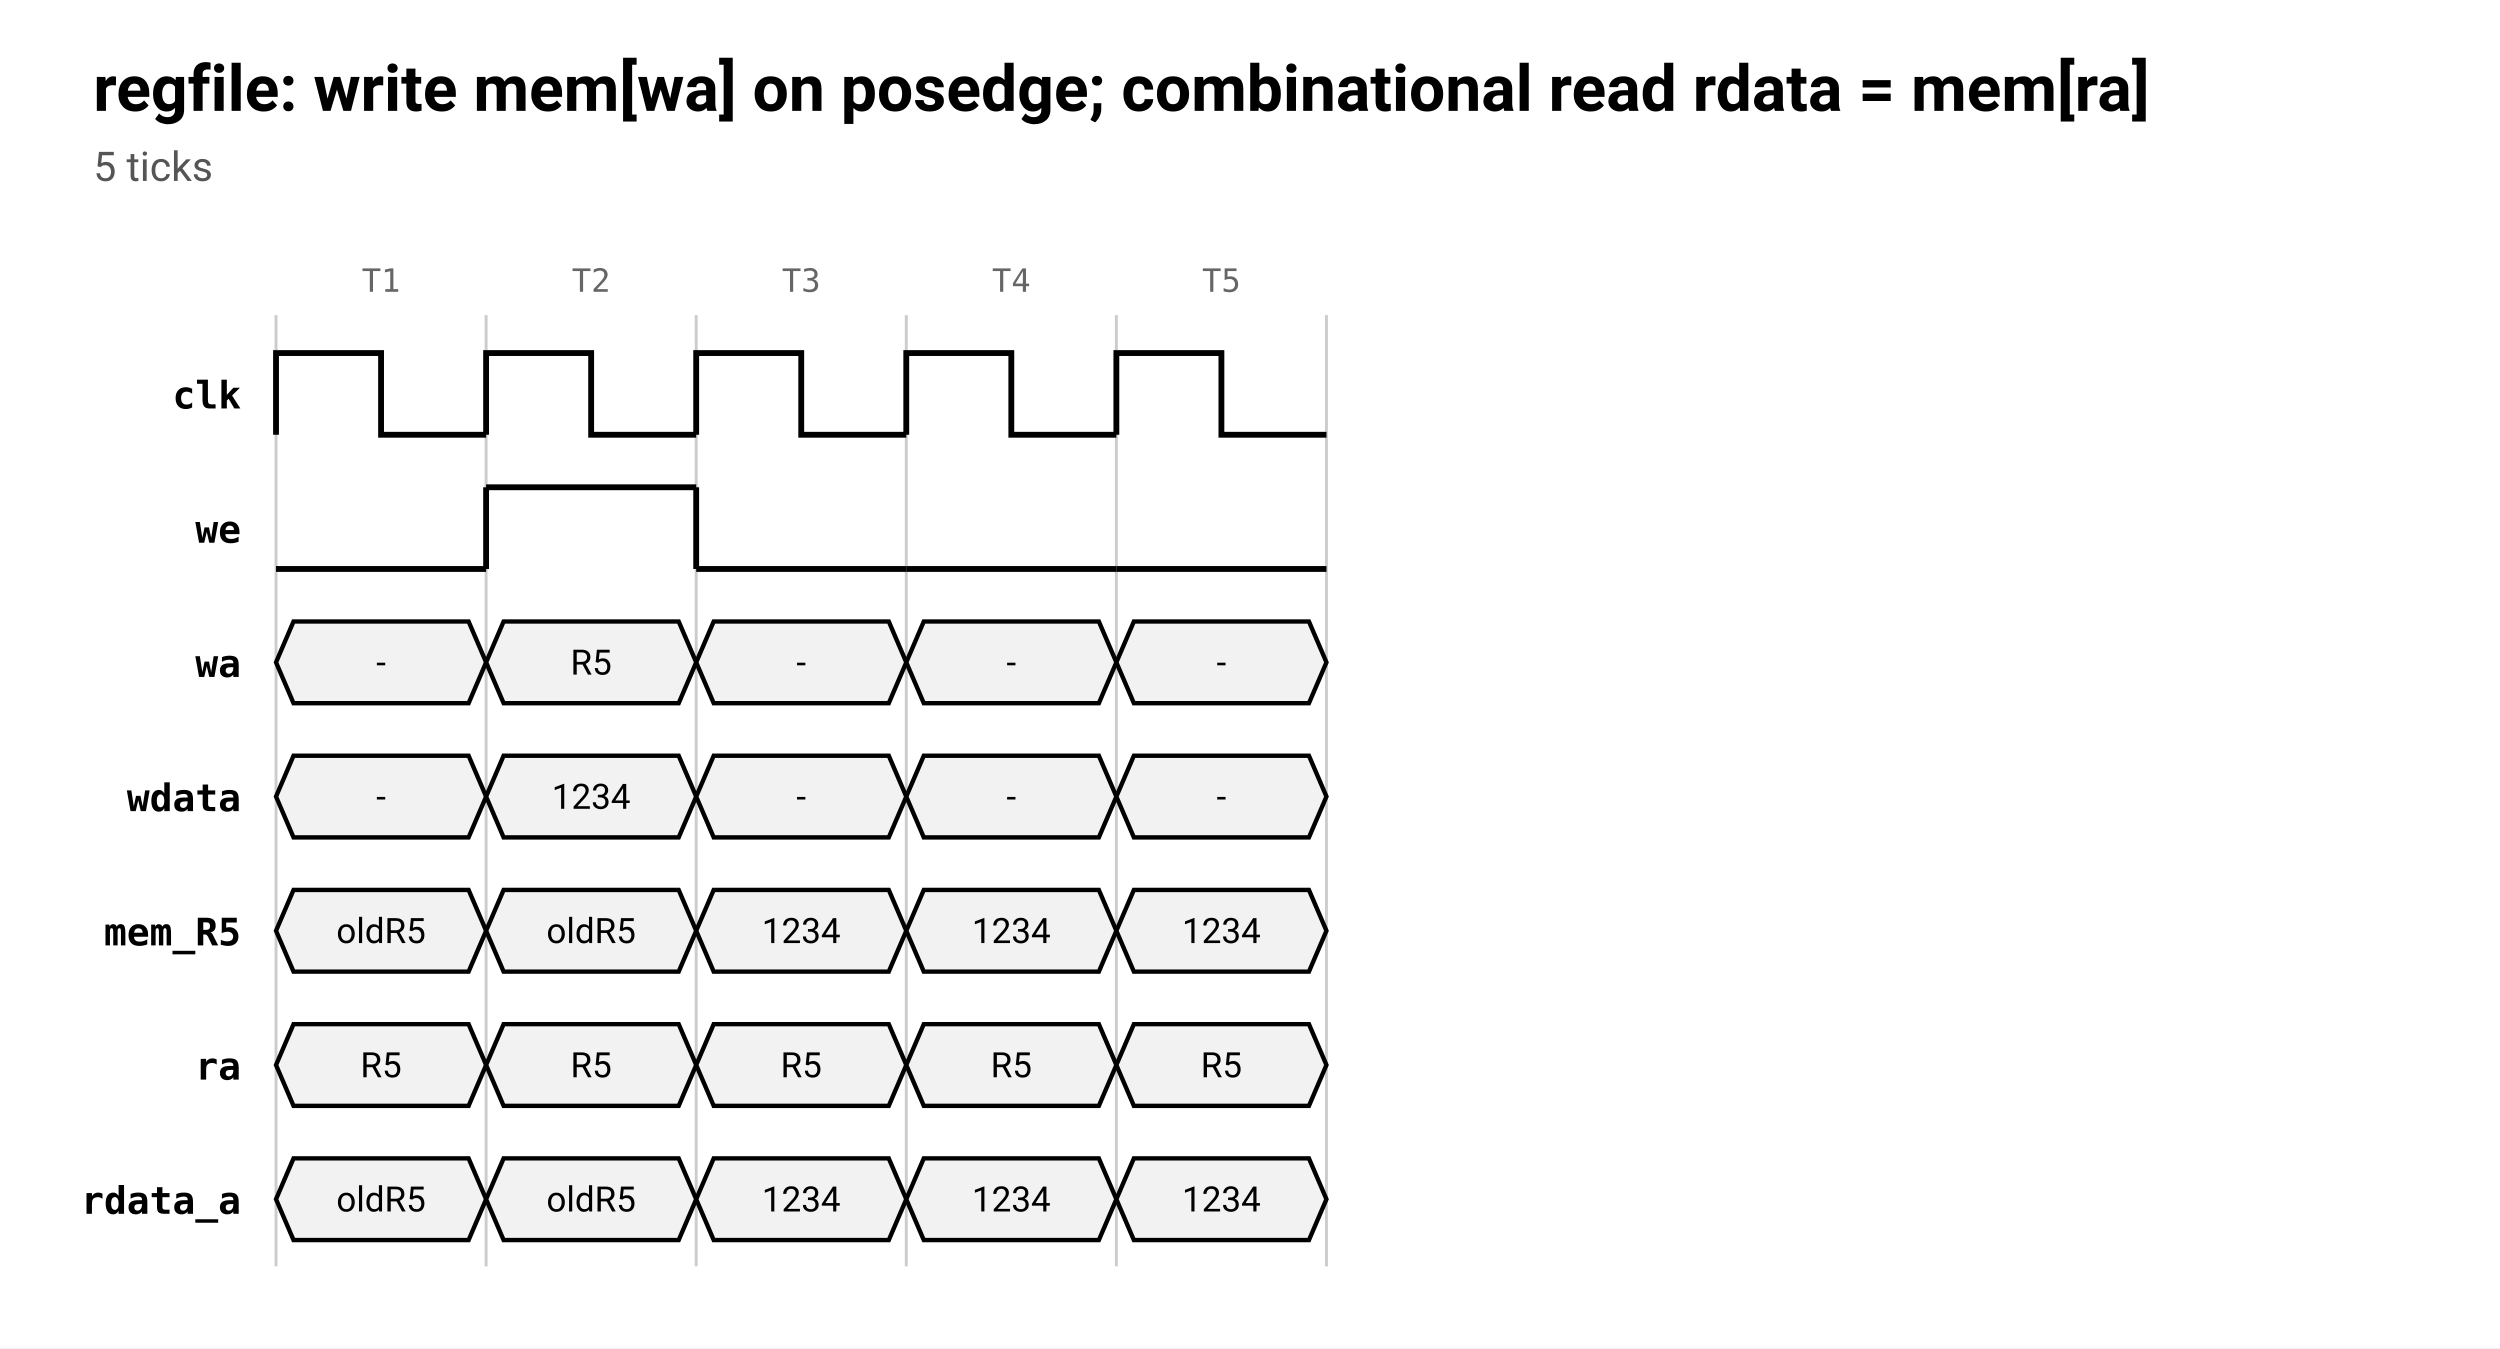
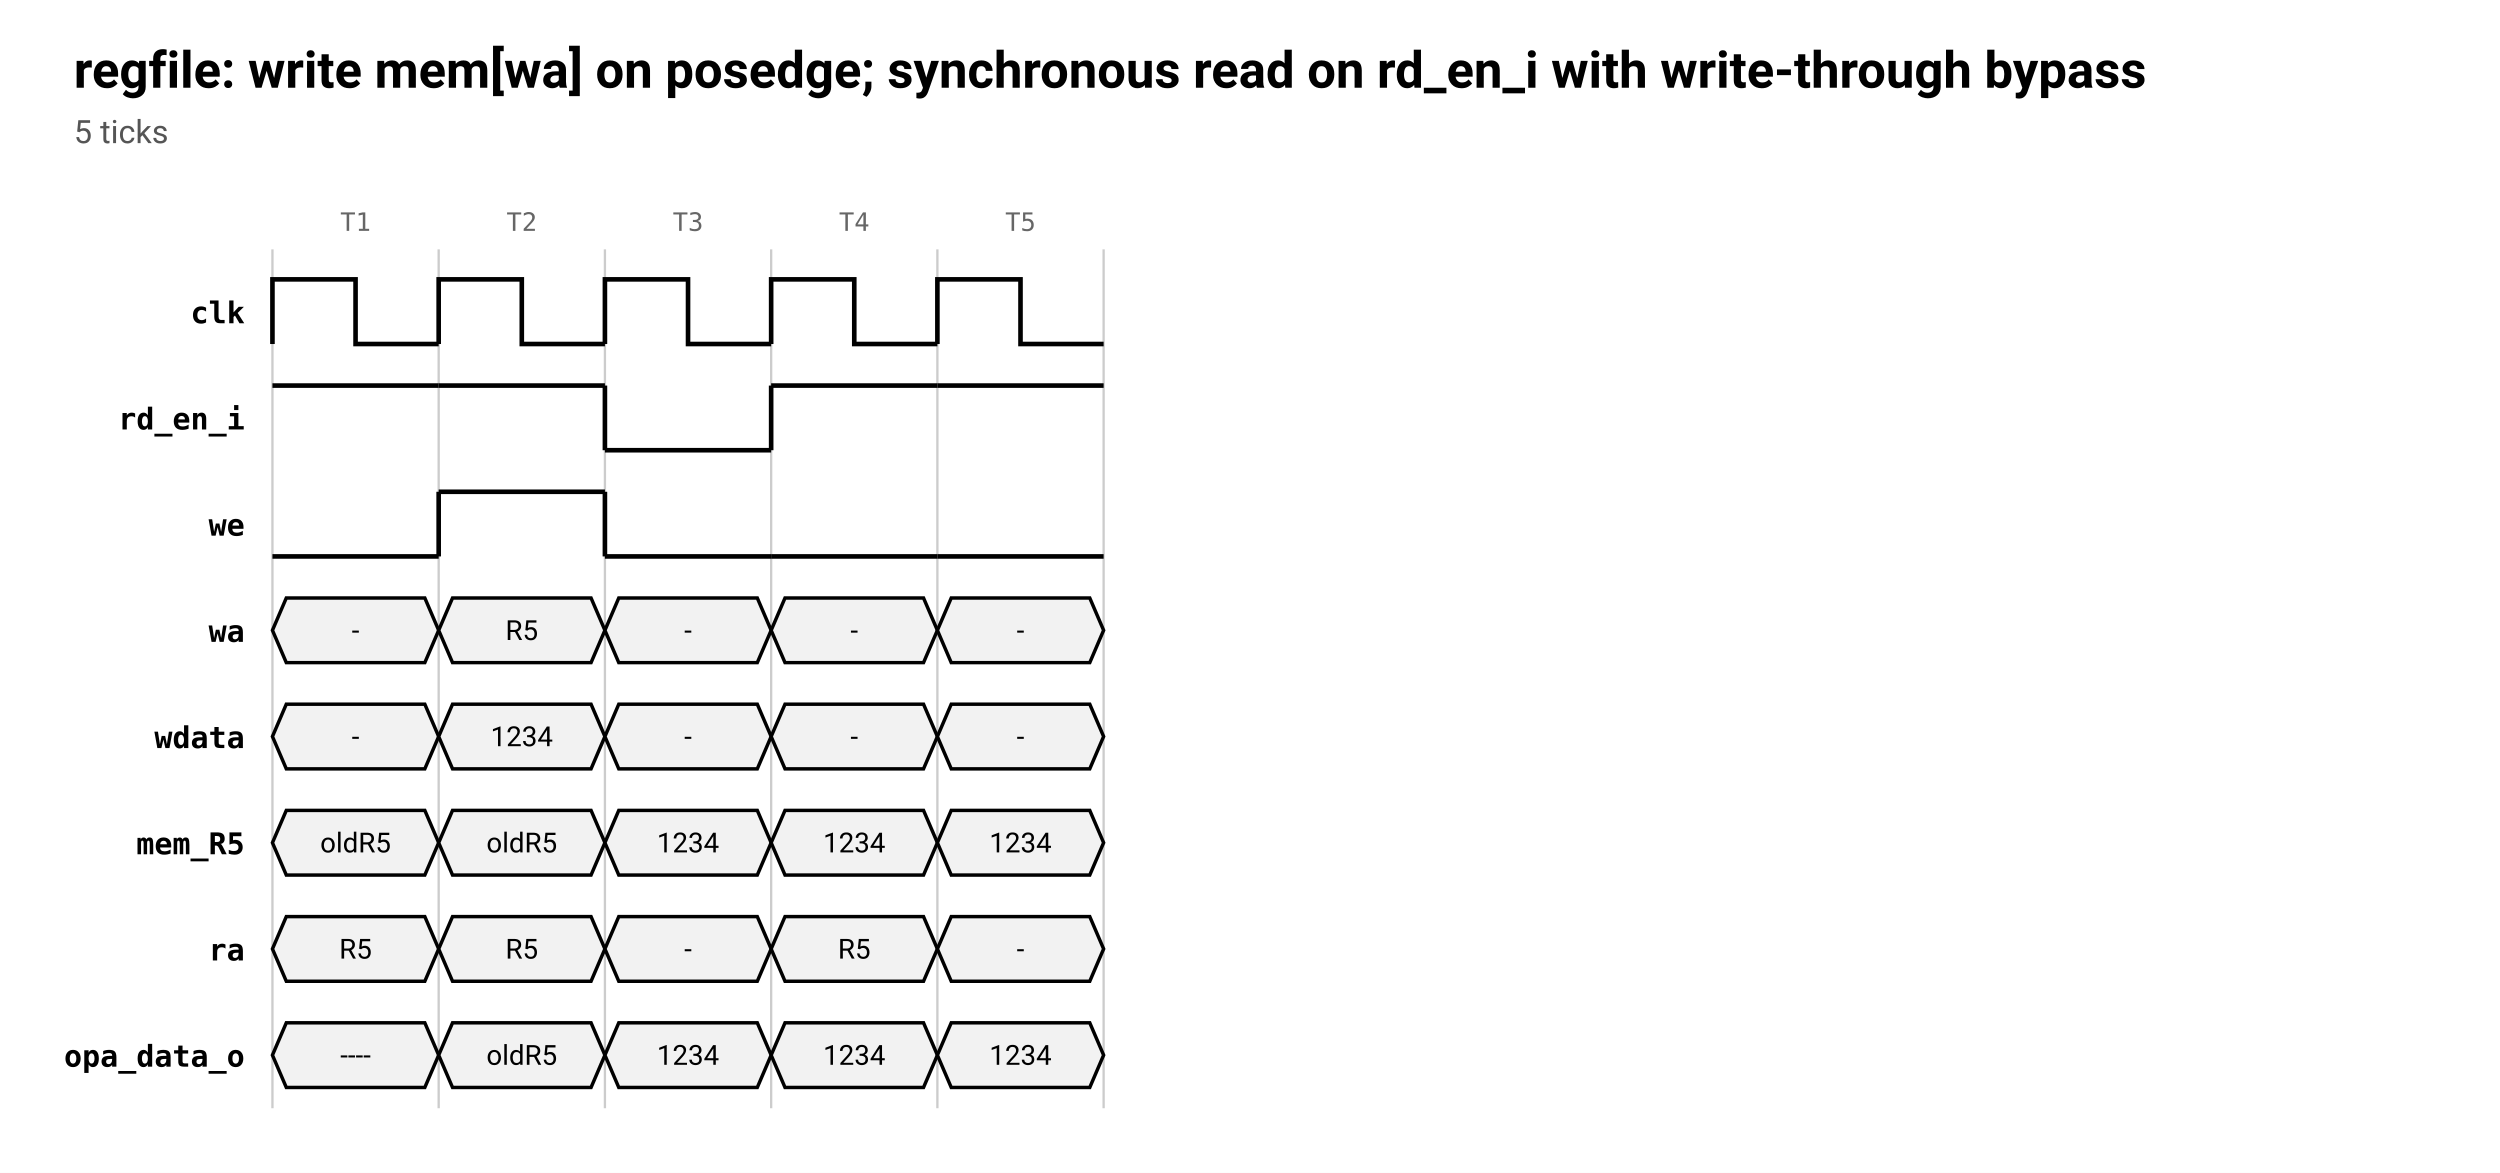
- <svg xmlns="http://www.w3.org/2000/svg" width="856.8" height="462" viewBox="0 0 856.8 462">
+ <svg xmlns="http://www.w3.org/2000/svg" width="1082.8" height="508" viewBox="0 0 1082.8 508">
  <defs>
    <pattern id="hatch" width="6" height="6" patternUnits="userSpaceOnUse" patternTransform="rotate(45)">
      <rect width="6" height="6" fill="#FFFFFF" />
      <line x1="0" y1="0" x2="0" y2="6" stroke="#B0B0B0" stroke-width="2" />
    </pattern>
    <pattern id="xpat" width="8" height="8" patternUnits="userSpaceOnUse">
      <rect width="8" height="8" fill="#FFFFFF" />
      <path d="M0 0L8 8M8 0L0 8" stroke="#C07070" stroke-width="1" />
    </pattern>
    <marker id="arr" viewBox="0 0 10 10" refX="9" refY="5" markerWidth="8" markerHeight="8" orient="auto">
      <path d="M0 0L10 5L0 10z" fill="#000000" />
    </marker>
  </defs>
  <style>text{font-family:-apple-system,BlinkMacSystemFont,"Segoe UI",Roboto,Helvetica,Arial,sans-serif}.m{font-family:ui-monospace,Menlo,Consolas,"DejaVu Sans Mono",monospace}</style>
-   <rect width="856.8" height="462" fill="#FFFFFF" />
-   <text x="32" y="38" font-size="22" font-weight="700" fill="#000000">regfile: write mem[wa] on posedge; combinational read rdata = mem[ra]</text>
+   <rect width="1082.8" height="508" fill="#FFFFFF" />
+   <text x="32" y="38" font-size="22" font-weight="700" fill="#000000">regfile: write mem[wa] on posedge; synchronous read on rd_en_i with write-through bypass</text>
  <text x="32" y="62" font-size="14" fill="#555555">5 ticks</text>
-   <line x1="94.6" y1="108" x2="94.6" y2="434" stroke="#CCCCCC" stroke-width="1" />
-   <text x="130.6" y="100" font-size="11" text-anchor="middle" fill="#666666" class="m">T1</text>
-   <line x1="166.6" y1="108" x2="166.6" y2="434" stroke="#CCCCCC" stroke-width="1" />
-   <text x="202.6" y="100" font-size="11" text-anchor="middle" fill="#666666" class="m">T2</text>
-   <line x1="238.6" y1="108" x2="238.6" y2="434" stroke="#CCCCCC" stroke-width="1" />
-   <text x="274.6" y="100" font-size="11" text-anchor="middle" fill="#666666" class="m">T3</text>
-   <line x1="310.6" y1="108" x2="310.6" y2="434" stroke="#CCCCCC" stroke-width="1" />
-   <text x="346.6" y="100" font-size="11" text-anchor="middle" fill="#666666" class="m">T4</text>
-   <line x1="382.6" y1="108" x2="382.6" y2="434" stroke="#CCCCCC" stroke-width="1" />
-   <text x="418.6" y="100" font-size="11" text-anchor="middle" fill="#666666" class="m">T5</text>
-   <line x1="454.6" y1="108" x2="454.6" y2="434" stroke="#CCCCCC" stroke-width="1" />
-   <text x="82.6" y="140" font-size="13" text-anchor="end" fill="#000000" font-weight="700" class="m">clk</text>
-   <path d="M94.6 149 L94.6 121 L130.6 121 L130.6 149 L166.6 149 M166.6 149 L166.6 121 L202.6 121 L202.6 149 L238.6 149 M238.6 149 L238.6 121 L274.6 121 L274.6 149 L310.6 149 M310.6 149 L310.6 121 L346.6 121 L346.6 149 L382.6 149 M382.6 149 L382.6 121 L418.6 121 L418.6 149 L454.6 149" fill="none" stroke="#000000" stroke-width="2" />
-   <text x="82.6" y="186" font-size="13" text-anchor="end" fill="#000000" font-weight="700" class="m">we</text>
-   <line x1="94.6" y1="195" x2="166.6" y2="195" stroke="#000000" stroke-width="2" />
-   <line x1="166.6" y1="167" x2="238.6" y2="167" stroke="#000000" stroke-width="2" />
-   <line x1="166.6" y1="167" x2="166.6" y2="195" stroke="#000000" stroke-width="2" />
-   <line x1="238.6" y1="195" x2="310.6" y2="195" stroke="#000000" stroke-width="2" />
-   <line x1="238.6" y1="167" x2="238.6" y2="195" stroke="#000000" stroke-width="2" />
-   <line x1="310.6" y1="195" x2="382.6" y2="195" stroke="#000000" stroke-width="2" />
-   <line x1="382.6" y1="195" x2="454.6" y2="195" stroke="#000000" stroke-width="2" />
-   <text x="82.6" y="232" font-size="13" text-anchor="end" fill="#000000" font-weight="700" class="m">wa</text>
-   <polygon points="100.6,213 160.6,213 166.6,227 160.6,241 100.6,241 94.6,227" fill="#F2F2F2" stroke="#000000" stroke-width="1.5" />
-   <text x="130.6" y="231.2" font-size="12" text-anchor="middle" fill="#000000">-</text>
-   <polygon points="172.6,213 232.6,213 238.6,227 232.6,241 172.6,241 166.6,227" fill="#F2F2F2" stroke="#000000" stroke-width="1.5" />
-   <text x="202.6" y="231.2" font-size="12" text-anchor="middle" fill="#000000">R5</text>
-   <polygon points="244.6,213 304.6,213 310.6,227 304.6,241 244.6,241 238.6,227" fill="#F2F2F2" stroke="#000000" stroke-width="1.5" />
-   <text x="274.6" y="231.2" font-size="12" text-anchor="middle" fill="#000000">-</text>
-   <polygon points="316.6,213 376.6,213 382.6,227 376.6,241 316.6,241 310.6,227" fill="#F2F2F2" stroke="#000000" stroke-width="1.5" />
-   <text x="346.6" y="231.2" font-size="12" text-anchor="middle" fill="#000000">-</text>
-   <polygon points="388.6,213 448.6,213 454.6,227 448.6,241 388.6,241 382.6,227" fill="#F2F2F2" stroke="#000000" stroke-width="1.5" />
-   <text x="418.6" y="231.2" font-size="12" text-anchor="middle" fill="#000000">-</text>
-   <text x="82.6" y="278" font-size="13" text-anchor="end" fill="#000000" font-weight="700" class="m">wdata</text>
-   <polygon points="100.6,259 160.6,259 166.6,273 160.6,287 100.6,287 94.6,273" fill="#F2F2F2" stroke="#000000" stroke-width="1.5" />
-   <text x="130.6" y="277.2" font-size="12" text-anchor="middle" fill="#000000">-</text>
-   <polygon points="172.6,259 232.6,259 238.6,273 232.6,287 172.6,287 166.6,273" fill="#F2F2F2" stroke="#000000" stroke-width="1.5" />
-   <text x="202.6" y="277.2" font-size="12" text-anchor="middle" fill="#000000">1234</text>
-   <polygon points="244.6,259 304.6,259 310.6,273 304.6,287 244.6,287 238.6,273" fill="#F2F2F2" stroke="#000000" stroke-width="1.5" />
-   <text x="274.6" y="277.2" font-size="12" text-anchor="middle" fill="#000000">-</text>
-   <polygon points="316.6,259 376.6,259 382.6,273 376.6,287 316.6,287 310.6,273" fill="#F2F2F2" stroke="#000000" stroke-width="1.5" />
-   <text x="346.6" y="277.2" font-size="12" text-anchor="middle" fill="#000000">-</text>
-   <polygon points="388.6,259 448.6,259 454.6,273 448.6,287 388.6,287 382.6,273" fill="#F2F2F2" stroke="#000000" stroke-width="1.5" />
-   <text x="418.6" y="277.2" font-size="12" text-anchor="middle" fill="#000000">-</text>
-   <text x="82.6" y="324" font-size="13" text-anchor="end" fill="#000000" font-weight="700" class="m">mem_R5</text>
-   <polygon points="100.6,305 160.6,305 166.6,319 160.6,333 100.6,333 94.6,319" fill="#F2F2F2" stroke="#000000" stroke-width="1.5" />
-   <text x="130.6" y="323.2" font-size="12" text-anchor="middle" fill="#000000">oldR5</text>
-   <polygon points="172.6,305 232.6,305 238.6,319 232.6,333 172.6,333 166.6,319" fill="#F2F2F2" stroke="#000000" stroke-width="1.5" />
-   <text x="202.6" y="323.2" font-size="12" text-anchor="middle" fill="#000000">oldR5</text>
-   <polygon points="244.6,305 304.6,305 310.6,319 304.6,333 244.6,333 238.6,319" fill="#F2F2F2" stroke="#000000" stroke-width="1.5" />
-   <text x="274.6" y="323.2" font-size="12" text-anchor="middle" fill="#000000">1234</text>
-   <polygon points="316.6,305 376.6,305 382.6,319 376.6,333 316.6,333 310.6,319" fill="#F2F2F2" stroke="#000000" stroke-width="1.5" />
-   <text x="346.6" y="323.2" font-size="12" text-anchor="middle" fill="#000000">1234</text>
-   <polygon points="388.6,305 448.6,305 454.6,319 448.6,333 388.6,333 382.6,319" fill="#F2F2F2" stroke="#000000" stroke-width="1.5" />
-   <text x="418.6" y="323.2" font-size="12" text-anchor="middle" fill="#000000">1234</text>
-   <text x="82.6" y="370" font-size="13" text-anchor="end" fill="#000000" font-weight="700" class="m">ra</text>
-   <polygon points="100.6,351 160.6,351 166.6,365 160.6,379 100.6,379 94.6,365" fill="#F2F2F2" stroke="#000000" stroke-width="1.5" />
-   <text x="130.6" y="369.2" font-size="12" text-anchor="middle" fill="#000000">R5</text>
-   <polygon points="172.6,351 232.6,351 238.6,365 232.6,379 172.6,379 166.6,365" fill="#F2F2F2" stroke="#000000" stroke-width="1.5" />
-   <text x="202.6" y="369.2" font-size="12" text-anchor="middle" fill="#000000">R5</text>
-   <polygon points="244.6,351 304.6,351 310.6,365 304.6,379 244.6,379 238.6,365" fill="#F2F2F2" stroke="#000000" stroke-width="1.5" />
-   <text x="274.6" y="369.2" font-size="12" text-anchor="middle" fill="#000000">R5</text>
-   <polygon points="316.6,351 376.6,351 382.6,365 376.6,379 316.6,379 310.6,365" fill="#F2F2F2" stroke="#000000" stroke-width="1.5" />
-   <text x="346.6" y="369.2" font-size="12" text-anchor="middle" fill="#000000">R5</text>
-   <polygon points="388.6,351 448.6,351 454.6,365 448.6,379 388.6,379 382.6,365" fill="#F2F2F2" stroke="#000000" stroke-width="1.5" />
-   <text x="418.6" y="369.2" font-size="12" text-anchor="middle" fill="#000000">R5</text>
-   <text x="82.6" y="416" font-size="13" text-anchor="end" fill="#000000" font-weight="700" class="m">rdata_a</text>
-   <polygon points="100.6,397 160.6,397 166.6,411 160.6,425 100.6,425 94.6,411" fill="#F2F2F2" stroke="#000000" stroke-width="1.5" />
-   <text x="130.6" y="415.2" font-size="12" text-anchor="middle" fill="#000000">oldR5</text>
-   <polygon points="172.6,397 232.6,397 238.6,411 232.6,425 172.6,425 166.6,411" fill="#F2F2F2" stroke="#000000" stroke-width="1.5" />
-   <text x="202.6" y="415.2" font-size="12" text-anchor="middle" fill="#000000">oldR5</text>
-   <polygon points="244.6,397 304.6,397 310.6,411 304.6,425 244.6,425 238.6,411" fill="#F2F2F2" stroke="#000000" stroke-width="1.5" />
-   <text x="274.6" y="415.2" font-size="12" text-anchor="middle" fill="#000000">1234</text>
-   <polygon points="316.6,397 376.6,397 382.6,411 376.6,425 316.6,425 310.6,411" fill="#F2F2F2" stroke="#000000" stroke-width="1.5" />
-   <text x="346.6" y="415.2" font-size="12" text-anchor="middle" fill="#000000">1234</text>
-   <polygon points="388.6,397 448.6,397 454.6,411 448.6,425 388.6,425 382.6,411" fill="#F2F2F2" stroke="#000000" stroke-width="1.5" />
-   <text x="418.6" y="415.2" font-size="12" text-anchor="middle" fill="#000000">1234</text>
+   <line x1="118" y1="108" x2="118" y2="480" stroke="#CCCCCC" stroke-width="1" />
+   <text x="154" y="100" font-size="11" text-anchor="middle" fill="#666666" class="m">T1</text>
+   <line x1="190" y1="108" x2="190" y2="480" stroke="#CCCCCC" stroke-width="1" />
+   <text x="226" y="100" font-size="11" text-anchor="middle" fill="#666666" class="m">T2</text>
+   <line x1="262" y1="108" x2="262" y2="480" stroke="#CCCCCC" stroke-width="1" />
+   <text x="298" y="100" font-size="11" text-anchor="middle" fill="#666666" class="m">T3</text>
+   <line x1="334" y1="108" x2="334" y2="480" stroke="#CCCCCC" stroke-width="1" />
+   <text x="370" y="100" font-size="11" text-anchor="middle" fill="#666666" class="m">T4</text>
+   <line x1="406" y1="108" x2="406" y2="480" stroke="#CCCCCC" stroke-width="1" />
+   <text x="442" y="100" font-size="11" text-anchor="middle" fill="#666666" class="m">T5</text>
+   <line x1="478" y1="108" x2="478" y2="480" stroke="#CCCCCC" stroke-width="1" />
+   <text x="106" y="140" font-size="13" text-anchor="end" fill="#000000" font-weight="700" class="m">clk</text>
+   <path d="M118 149 L118 121 L154 121 L154 149 L190 149 M190 149 L190 121 L226 121 L226 149 L262 149 M262 149 L262 121 L298 121 L298 149 L334 149 M334 149 L334 121 L370 121 L370 149 L406 149 M406 149 L406 121 L442 121 L442 149 L478 149" fill="none" stroke="#000000" stroke-width="2" />
+   <text x="106" y="186" font-size="13" text-anchor="end" fill="#000000" font-weight="700" class="m">rd_en_i</text>
+   <line x1="118" y1="167" x2="190" y2="167" stroke="#000000" stroke-width="2" />
+   <line x1="190" y1="167" x2="262" y2="167" stroke="#000000" stroke-width="2" />
+   <line x1="262" y1="195" x2="334" y2="195" stroke="#000000" stroke-width="2" />
+   <line x1="262" y1="167" x2="262" y2="195" stroke="#000000" stroke-width="2" />
+   <line x1="334" y1="167" x2="406" y2="167" stroke="#000000" stroke-width="2" />
+   <line x1="334" y1="167" x2="334" y2="195" stroke="#000000" stroke-width="2" />
+   <line x1="406" y1="167" x2="478" y2="167" stroke="#000000" stroke-width="2" />
+   <text x="106" y="232" font-size="13" text-anchor="end" fill="#000000" font-weight="700" class="m">we</text>
+   <line x1="118" y1="241" x2="190" y2="241" stroke="#000000" stroke-width="2" />
+   <line x1="190" y1="213" x2="262" y2="213" stroke="#000000" stroke-width="2" />
+   <line x1="190" y1="213" x2="190" y2="241" stroke="#000000" stroke-width="2" />
+   <line x1="262" y1="241" x2="334" y2="241" stroke="#000000" stroke-width="2" />
+   <line x1="262" y1="213" x2="262" y2="241" stroke="#000000" stroke-width="2" />
+   <line x1="334" y1="241" x2="406" y2="241" stroke="#000000" stroke-width="2" />
+   <line x1="406" y1="241" x2="478" y2="241" stroke="#000000" stroke-width="2" />
+   <text x="106" y="278" font-size="13" text-anchor="end" fill="#000000" font-weight="700" class="m">wa</text>
+   <polygon points="124,259 184,259 190,273 184,287 124,287 118,273" fill="#F2F2F2" stroke="#000000" stroke-width="1.5" />
+   <text x="154" y="277.2" font-size="12" text-anchor="middle" fill="#000000">-</text>
+   <polygon points="196,259 256,259 262,273 256,287 196,287 190,273" fill="#F2F2F2" stroke="#000000" stroke-width="1.5" />
+   <text x="226" y="277.2" font-size="12" text-anchor="middle" fill="#000000">R5</text>
+   <polygon points="268,259 328,259 334,273 328,287 268,287 262,273" fill="#F2F2F2" stroke="#000000" stroke-width="1.5" />
+   <text x="298" y="277.2" font-size="12" text-anchor="middle" fill="#000000">-</text>
+   <polygon points="340,259 400,259 406,273 400,287 340,287 334,273" fill="#F2F2F2" stroke="#000000" stroke-width="1.5" />
+   <text x="370" y="277.2" font-size="12" text-anchor="middle" fill="#000000">-</text>
+   <polygon points="412,259 472,259 478,273 472,287 412,287 406,273" fill="#F2F2F2" stroke="#000000" stroke-width="1.5" />
+   <text x="442" y="277.2" font-size="12" text-anchor="middle" fill="#000000">-</text>
+   <text x="106" y="324" font-size="13" text-anchor="end" fill="#000000" font-weight="700" class="m">wdata</text>
+   <polygon points="124,305 184,305 190,319 184,333 124,333 118,319" fill="#F2F2F2" stroke="#000000" stroke-width="1.5" />
+   <text x="154" y="323.2" font-size="12" text-anchor="middle" fill="#000000">-</text>
+   <polygon points="196,305 256,305 262,319 256,333 196,333 190,319" fill="#F2F2F2" stroke="#000000" stroke-width="1.5" />
+   <text x="226" y="323.2" font-size="12" text-anchor="middle" fill="#000000">1234</text>
+   <polygon points="268,305 328,305 334,319 328,333 268,333 262,319" fill="#F2F2F2" stroke="#000000" stroke-width="1.5" />
+   <text x="298" y="323.2" font-size="12" text-anchor="middle" fill="#000000">-</text>
+   <polygon points="340,305 400,305 406,319 400,333 340,333 334,319" fill="#F2F2F2" stroke="#000000" stroke-width="1.5" />
+   <text x="370" y="323.2" font-size="12" text-anchor="middle" fill="#000000">-</text>
+   <polygon points="412,305 472,305 478,319 472,333 412,333 406,319" fill="#F2F2F2" stroke="#000000" stroke-width="1.5" />
+   <text x="442" y="323.2" font-size="12" text-anchor="middle" fill="#000000">-</text>
+   <text x="106" y="370" font-size="13" text-anchor="end" fill="#000000" font-weight="700" class="m">mem_R5</text>
+   <polygon points="124,351 184,351 190,365 184,379 124,379 118,365" fill="#F2F2F2" stroke="#000000" stroke-width="1.5" />
+   <text x="154" y="369.2" font-size="12" text-anchor="middle" fill="#000000">oldR5</text>
+   <polygon points="196,351 256,351 262,365 256,379 196,379 190,365" fill="#F2F2F2" stroke="#000000" stroke-width="1.5" />
+   <text x="226" y="369.2" font-size="12" text-anchor="middle" fill="#000000">oldR5</text>
+   <polygon points="268,351 328,351 334,365 328,379 268,379 262,365" fill="#F2F2F2" stroke="#000000" stroke-width="1.5" />
+   <text x="298" y="369.2" font-size="12" text-anchor="middle" fill="#000000">1234</text>
+   <polygon points="340,351 400,351 406,365 400,379 340,379 334,365" fill="#F2F2F2" stroke="#000000" stroke-width="1.5" />
+   <text x="370" y="369.2" font-size="12" text-anchor="middle" fill="#000000">1234</text>
+   <polygon points="412,351 472,351 478,365 472,379 412,379 406,365" fill="#F2F2F2" stroke="#000000" stroke-width="1.5" />
+   <text x="442" y="369.2" font-size="12" text-anchor="middle" fill="#000000">1234</text>
+   <text x="106" y="416" font-size="13" text-anchor="end" fill="#000000" font-weight="700" class="m">ra</text>
+   <polygon points="124,397 184,397 190,411 184,425 124,425 118,411" fill="#F2F2F2" stroke="#000000" stroke-width="1.5" />
+   <text x="154" y="415.2" font-size="12" text-anchor="middle" fill="#000000">R5</text>
+   <polygon points="196,397 256,397 262,411 256,425 196,425 190,411" fill="#F2F2F2" stroke="#000000" stroke-width="1.5" />
+   <text x="226" y="415.2" font-size="12" text-anchor="middle" fill="#000000">R5</text>
+   <polygon points="268,397 328,397 334,411 328,425 268,425 262,411" fill="#F2F2F2" stroke="#000000" stroke-width="1.5" />
+   <text x="298" y="415.2" font-size="12" text-anchor="middle" fill="#000000">-</text>
+   <polygon points="340,397 400,397 406,411 400,425 340,425 334,411" fill="#F2F2F2" stroke="#000000" stroke-width="1.5" />
+   <text x="370" y="415.2" font-size="12" text-anchor="middle" fill="#000000">R5</text>
+   <polygon points="412,397 472,397 478,411 472,425 412,425 406,411" fill="#F2F2F2" stroke="#000000" stroke-width="1.5" />
+   <text x="442" y="415.2" font-size="12" text-anchor="middle" fill="#000000">-</text>
+   <text x="106" y="462" font-size="13" text-anchor="end" fill="#000000" font-weight="700" class="m">opa_data_o</text>
+   <polygon points="124,443 184,443 190,457 184,471 124,471 118,457" fill="#F2F2F2" stroke="#000000" stroke-width="1.5" />
+   <text x="154" y="461.2" font-size="12" text-anchor="middle" fill="#000000">----</text>
+   <polygon points="196,443 256,443 262,457 256,471 196,471 190,457" fill="#F2F2F2" stroke="#000000" stroke-width="1.5" />
+   <text x="226" y="461.2" font-size="12" text-anchor="middle" fill="#000000">oldR5</text>
+   <polygon points="268,443 328,443 334,457 328,471 268,471 262,457" fill="#F2F2F2" stroke="#000000" stroke-width="1.5" />
+   <text x="298" y="461.2" font-size="12" text-anchor="middle" fill="#000000">1234</text>
+   <polygon points="340,443 400,443 406,457 400,471 340,471 334,457" fill="#F2F2F2" stroke="#000000" stroke-width="1.5" />
+   <text x="370" y="461.2" font-size="12" text-anchor="middle" fill="#000000">1234</text>
+   <polygon points="412,443 472,443 478,457 472,471 412,471 406,457" fill="#F2F2F2" stroke="#000000" stroke-width="1.5" />
+   <text x="442" y="461.2" font-size="12" text-anchor="middle" fill="#000000">1234</text>
</svg>
